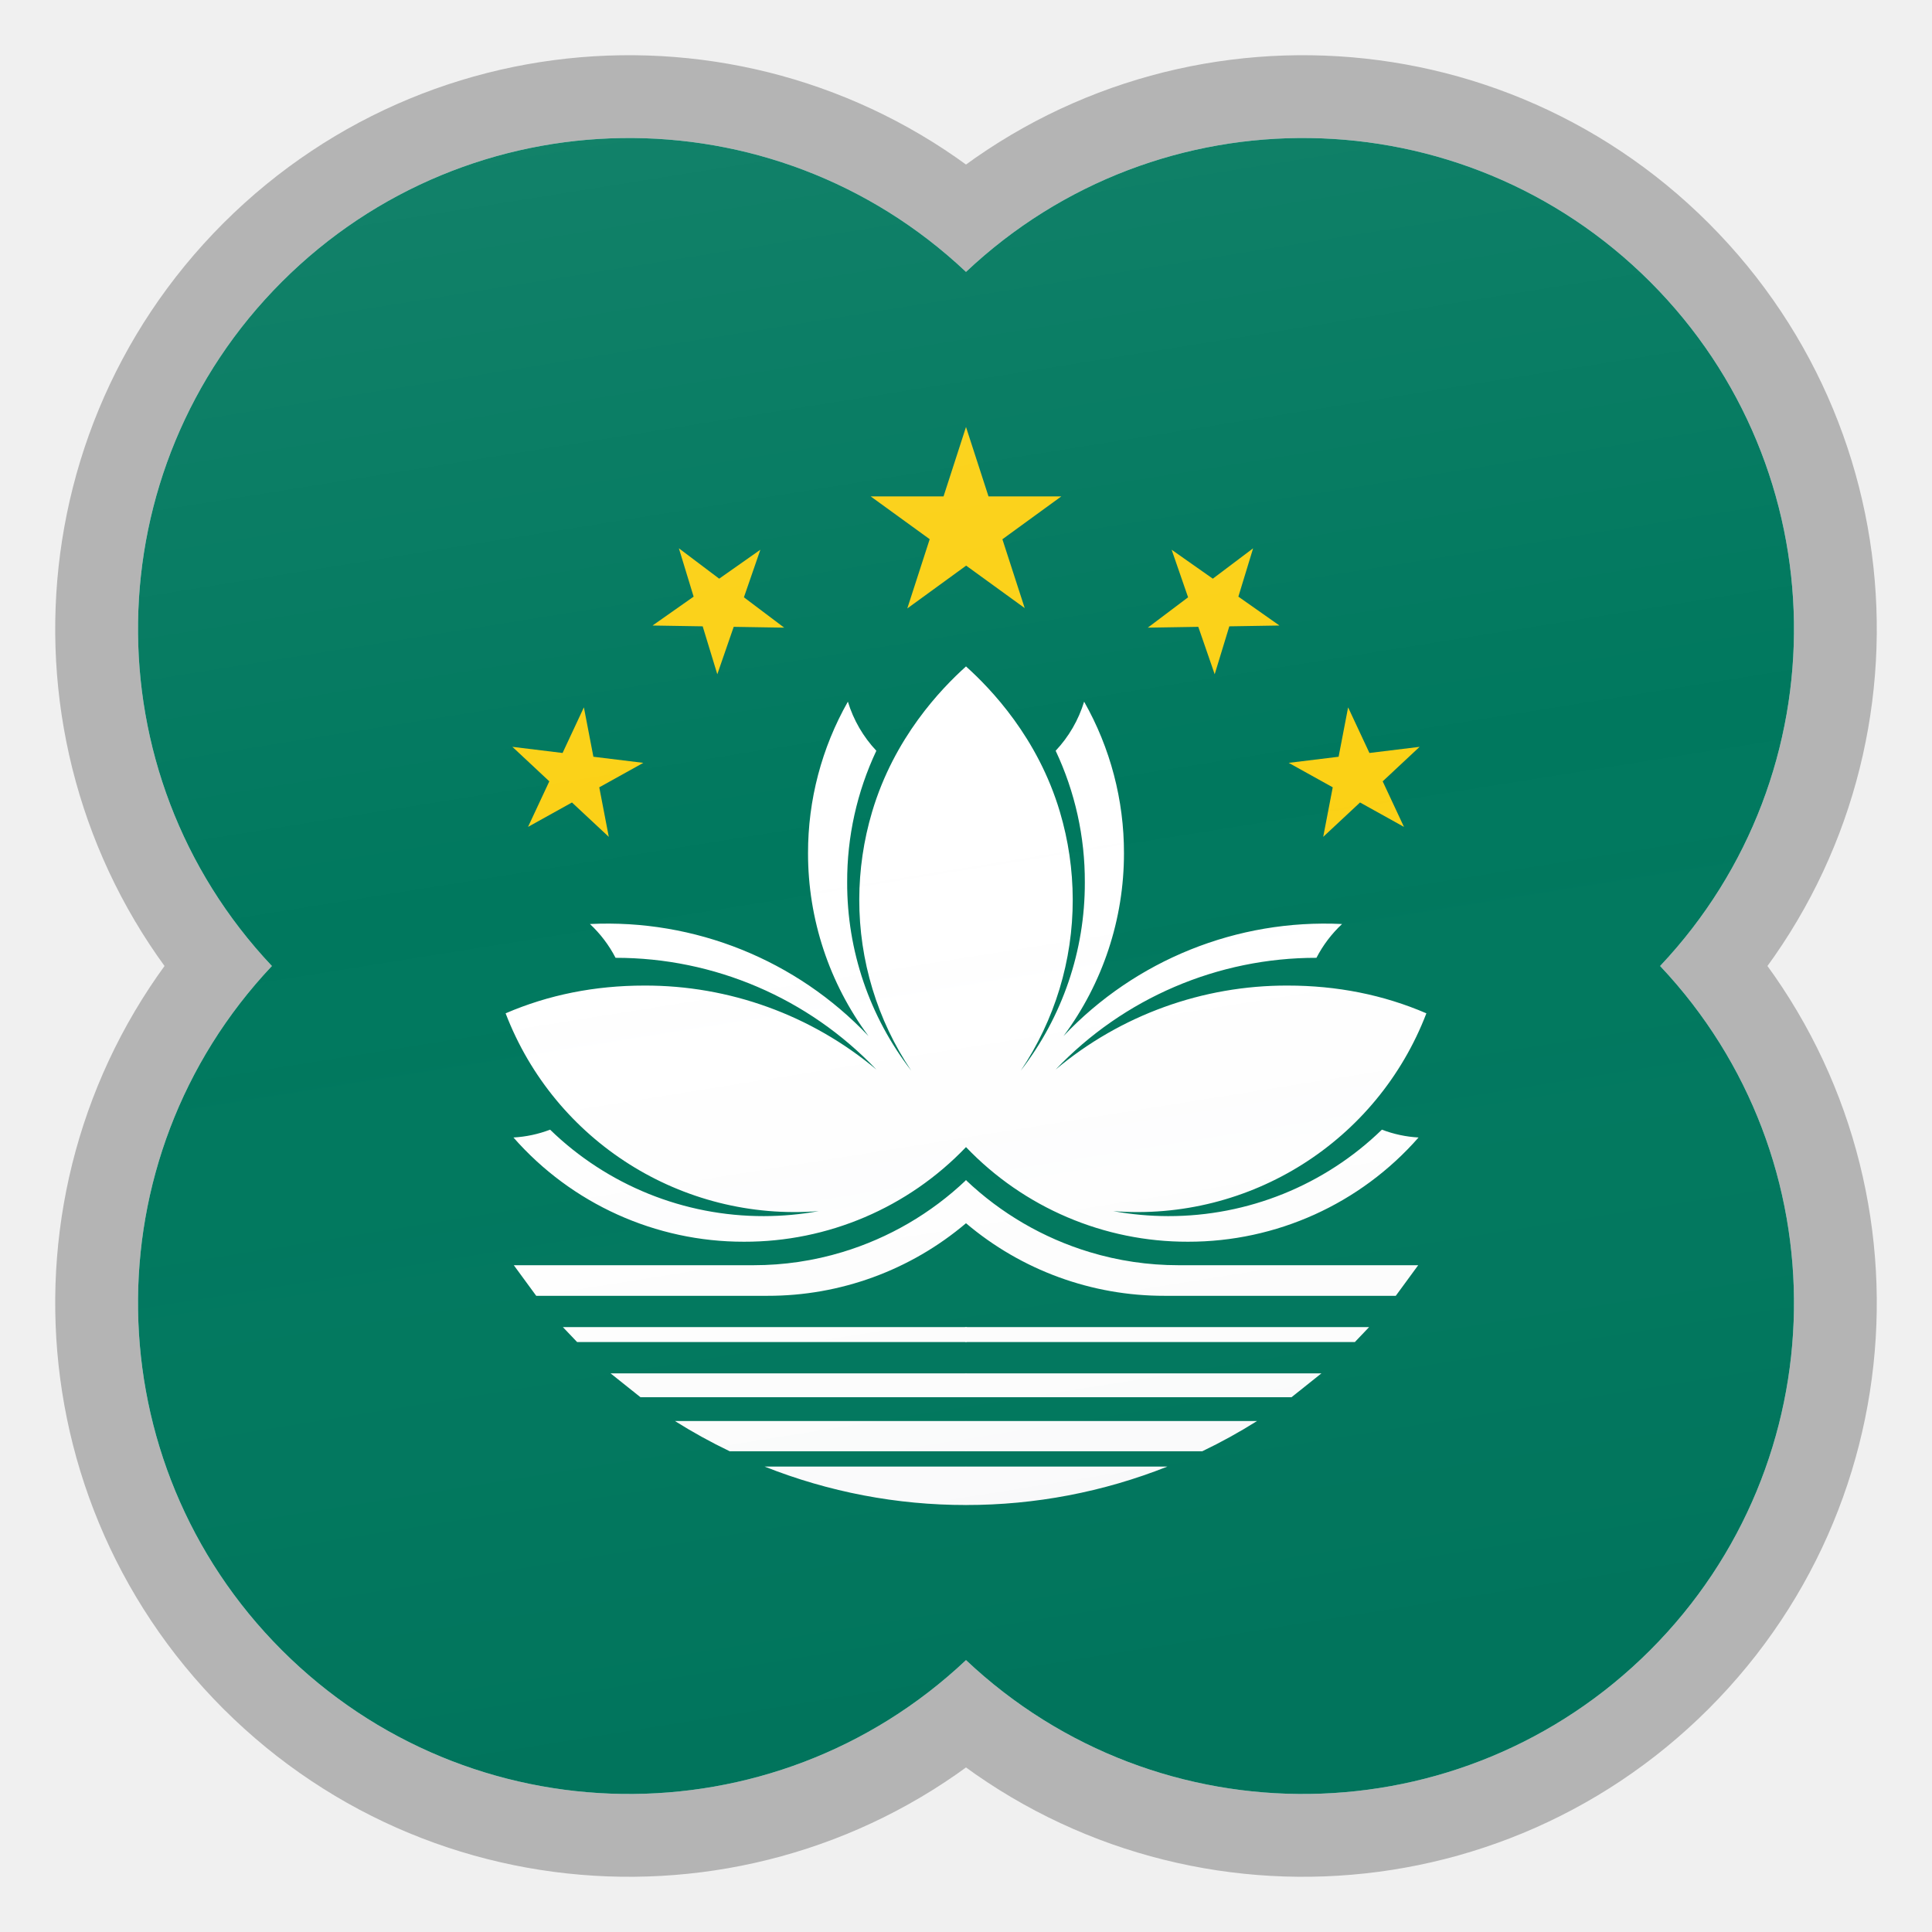
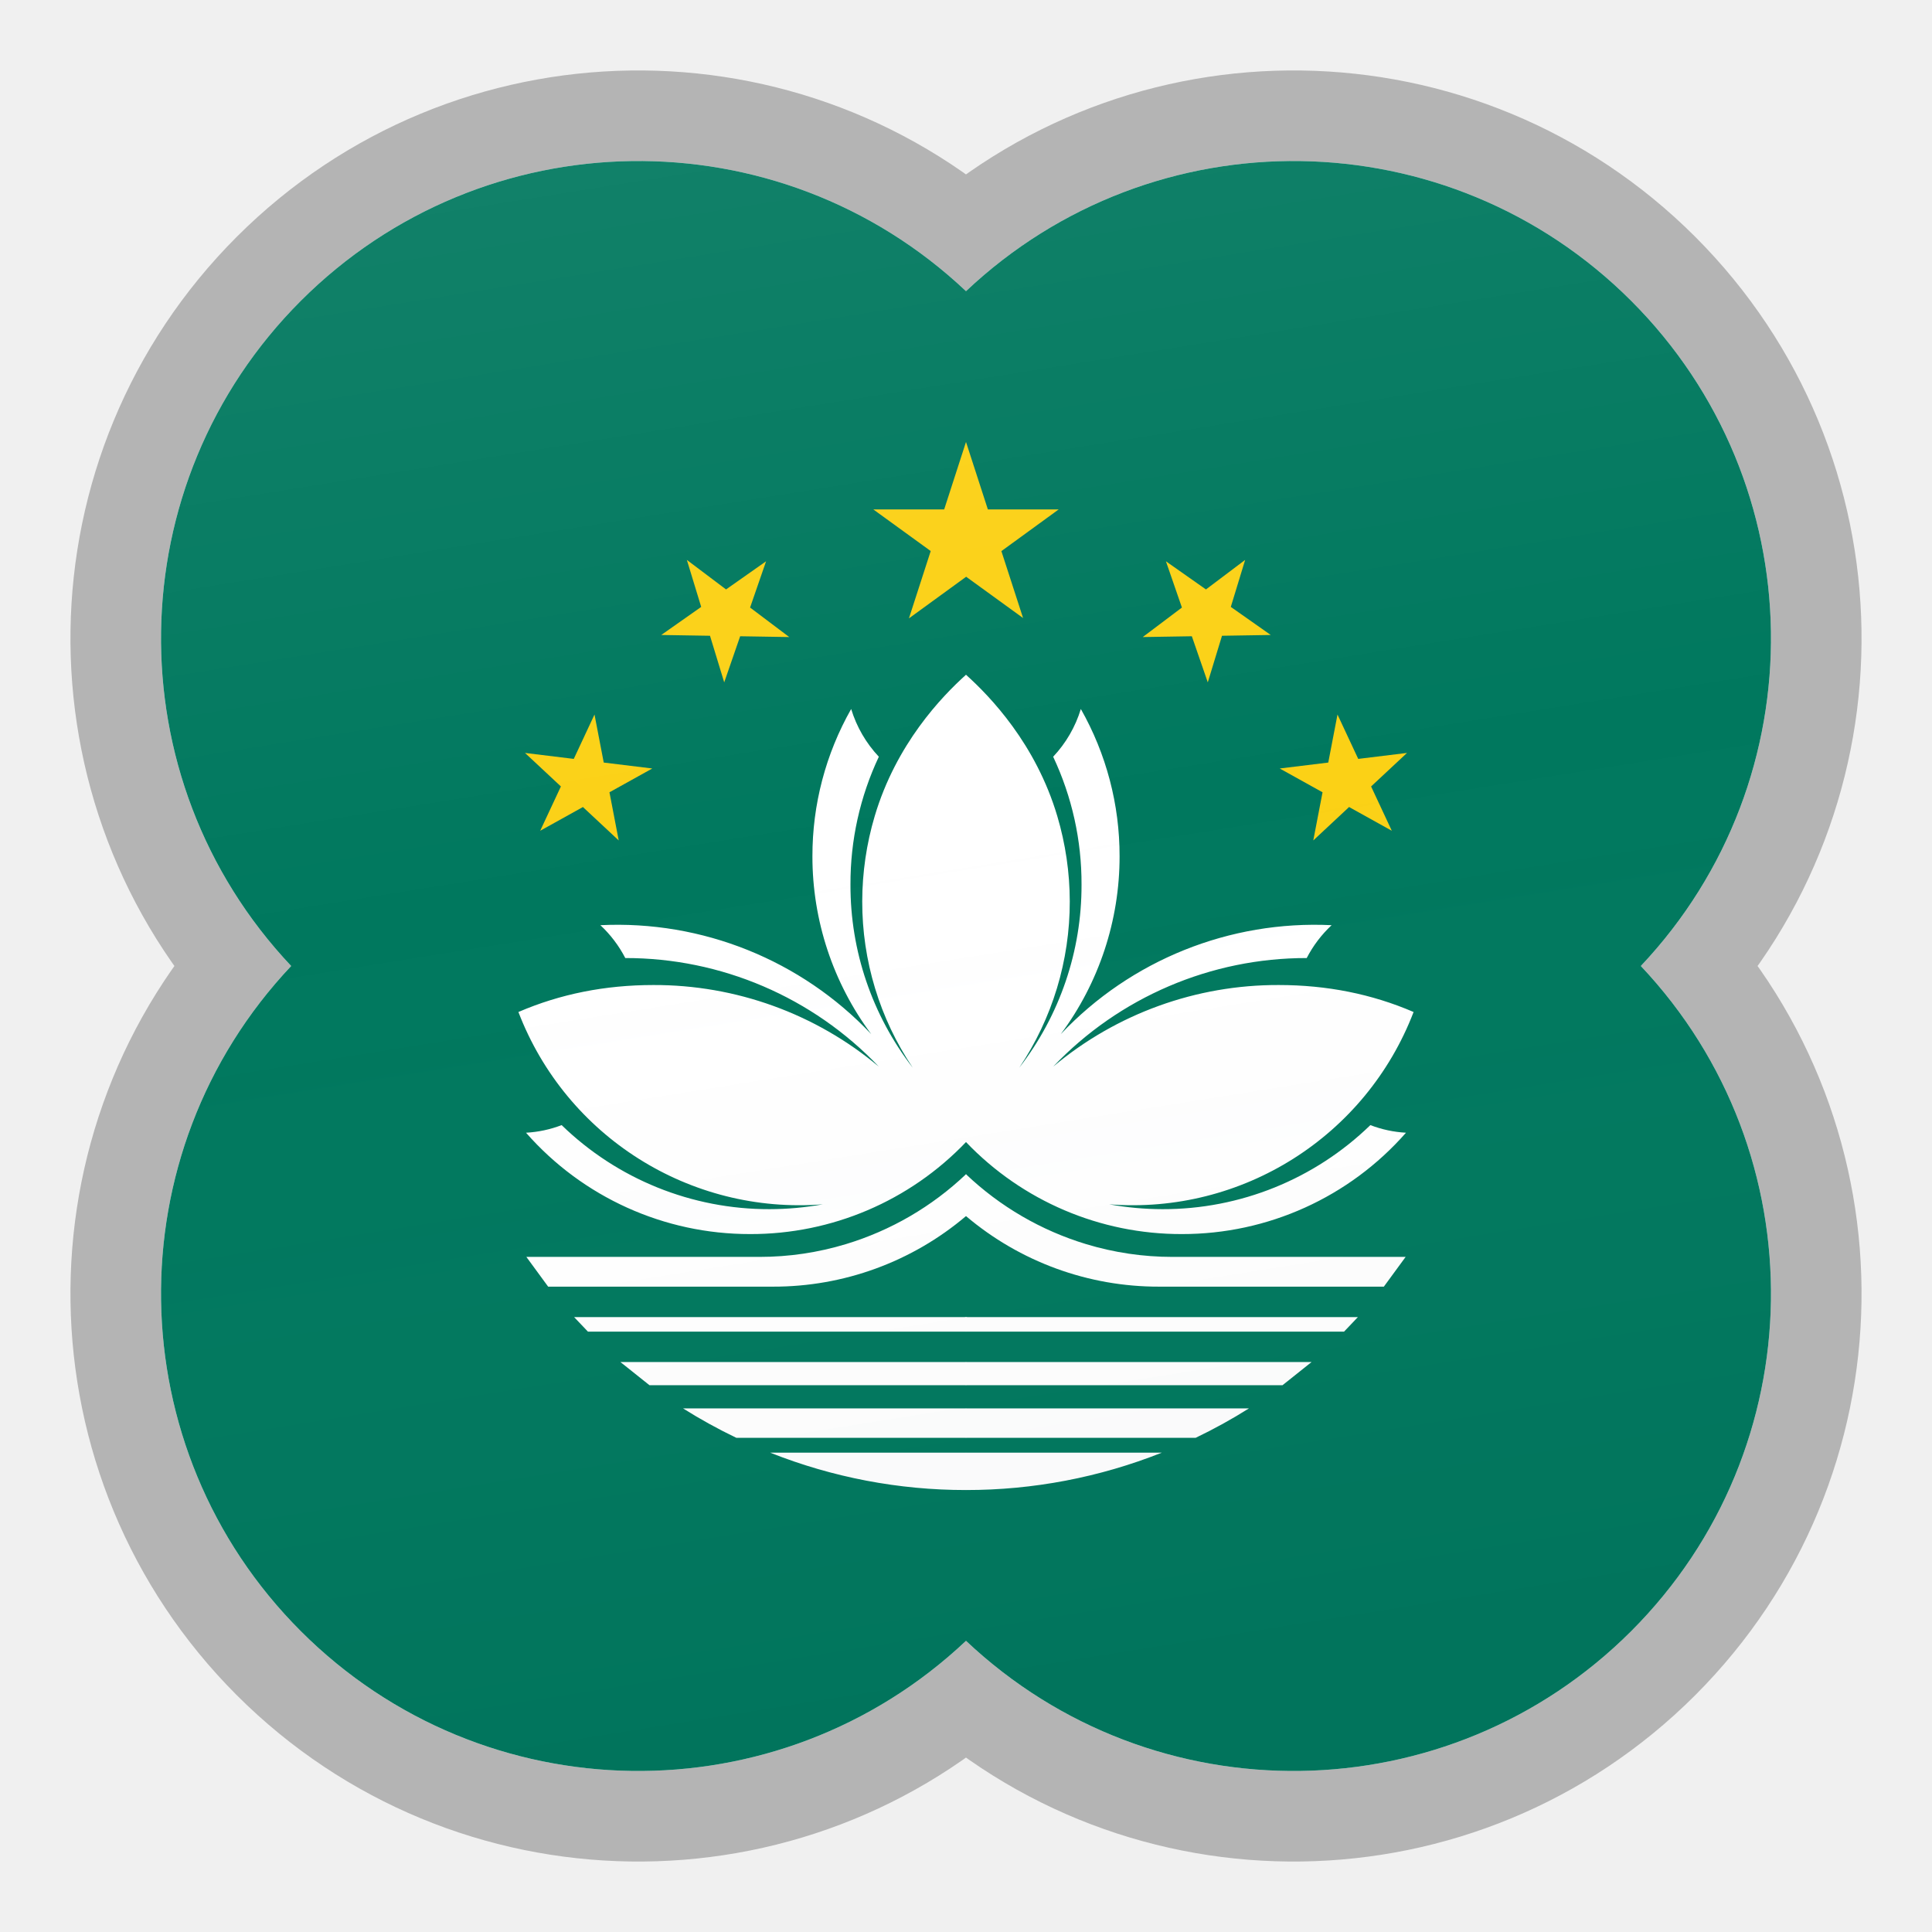
- <svg xmlns="http://www.w3.org/2000/svg" xmlns:xlink="http://www.w3.org/1999/xlink" viewBox="-24 -24 560 560" width="560" height="560" role="img" aria-labelledby="petal-soft-mo-title">
+ <svg xmlns="http://www.w3.org/2000/svg" xmlns:xlink="http://www.w3.org/1999/xlink" viewBox="-32 -32 576 576" width="576" height="576" role="img" aria-labelledby="petal-soft-mo-title">
  <defs>
    <path id="petal-soft-mo-shape" d="M 256 54.811 A 142.322 142.322 0 0 1 457.189 256 A 142.322 142.322 0 0 1 256 457.189 A 142.322 142.322 0 0 1 54.811 256 A 142.322 142.322 0 0 1 256 54.811 Z" />
    <clipPath id="petal-soft-mo-clip" clipPathUnits="userSpaceOnUse">
      <path d="M 256 54.811 A 142.322 142.322 0 0 1 457.189 256 A 142.322 142.322 0 0 1 256 457.189 A 142.322 142.322 0 0 1 54.811 256 A 142.322 142.322 0 0 1 256 54.811 Z" />
    </clipPath>
    <linearGradient id="petal-soft-mo-shade" x1="0" y1="0" x2="0.16" y2="1">
      <stop offset="0%" stop-color="#ffffff" stop-opacity=".075" />
      <stop offset="48%" stop-color="#ffffff" stop-opacity="0" />
      <stop offset="100%" stop-color="#151a2b" stop-opacity=".038" />
    </linearGradient>
  </defs>
-   <path d="M 256 54.811 A 142.322 142.322 0 0 1 457.189 256 A 142.322 142.322 0 0 1 256 457.189 A 142.322 142.322 0 0 1 54.811 256 A 142.322 142.322 0 0 1 256 54.811 Z" fill="none" stroke="currentColor" stroke-width="48" stroke-opacity="0.25" stroke-linejoin="round" />
+   <path d="M 256 54.811 A 142.322 142.322 0 0 1 457.189 256 A 142.322 142.322 0 0 1 256 457.189 A 142.322 142.322 0 0 1 54.811 256 A 142.322 142.322 0 0 1 256 54.811 Z" fill="none" stroke="currentColor" stroke-width="54" stroke-opacity="0.25" stroke-linejoin="round" />
  <g clip-path="url(#petal-soft-mo-clip)">
    <path d="M 256 54.811 A 142.322 142.322 0 0 1 457.189 256 A 142.322 142.322 0 0 1 256 457.189 A 142.322 142.322 0 0 1 54.811 256 A 142.322 142.322 0 0 1 256 54.811 Z" fill="#fff" />
    <g transform="translate(16, 16) scale(0.9375)">
      <path fill="#00785e" d="M0 0h512v512H0z" />
      <g transform="translate(256 256) scale(1.10) translate(-256 -248)">
        <path fill="#fbd116" d="M272.5 147.4 256 96.5l-16.5 51 43.3-31.5h-53.6z" />
        <g id="petal-soft-mo-source-mo-a">
          <path fill="#fff" d="M256 353.7H146.7l-4-4.2H256a2 2 0 0 1 1.5 2q0 1.6-1.5 2.2m0-33.4c.6-1.3 1.9-4.3 1.3-8a13 13 0 0 0-1.3-4.1 87 87 0 0 1-34.7 20.2 86 86 0 0 1-25 3.7h-67.4l6.3 8.6h65a86 86 0 0 0 55.8-20.4M139.1 294a34 34 0 0 1-10.3 2.2 86 86 0 0 0 64.8 29.3 86 86 0 0 0 62.4-26.6 470 470 0 0 0 4.8-62.9 470 470 0 0 0-4.8-72.2c-7 6.3-20.2 20-26.4 40.9a87 87 0 0 0-3.6 24.6 86 86 0 0 0 14.6 48.1 86 86 0 0 1-18-52.9 86 86 0 0 1 8.2-37 35 35 0 0 1-8-13.8 86 86 0 0 0-11.2 42.6 86 86 0 0 0 17 51.4 101 101 0 0 0-78.3-31.5 35 35 0 0 1 7.2 9.5 101 101 0 0 1 73.3 31.4 101 101 0 0 0-65.2-23.6q-20.9 0-39 7.8a87 87 0 0 0 88 55.6 87 87 0 0 1-15.4 1.4 86 86 0 0 1-60.1-24.3M256 388.7h-56.6a153 153 0 0 0 56.6 10.8 12 12 0 0 0 1.3-5.3 12 12 0 0 0-1.3-5.5m0-26.2h-99.9l8.4 6.7H256a5 5 0 0 0 1.4-3.3c0-2-1.2-3.1-1.4-3.4m0 13.4h-81.8a153 153 0 0 0 15.4 8.5H256a8 8 0 0 0 1.2-4.5 8 8 0 0 0-1.2-4" />
          <path fill="#fbd116" d="m155.6 211.7-7-36.4-15.7 33.6 32.4-18-36.8-4.5zm49.3-58.8-29.6-22.3 10.8 35.4 12.1-35-30.3 21.3z" />
        </g>
        <use href="#petal-soft-mo-source-mo-a" xlink:href="#petal-soft-mo-source-mo-a" width="100%" height="100%" transform="matrix(-1 0 0 1 512 0)" />
      </g>
    </g>
    <path d="M 256 54.811 A 142.322 142.322 0 0 1 457.189 256 A 142.322 142.322 0 0 1 256 457.189 A 142.322 142.322 0 0 1 54.811 256 A 142.322 142.322 0 0 1 256 54.811 Z" fill="url(#petal-soft-mo-shade)" />
  </g>
</svg>
